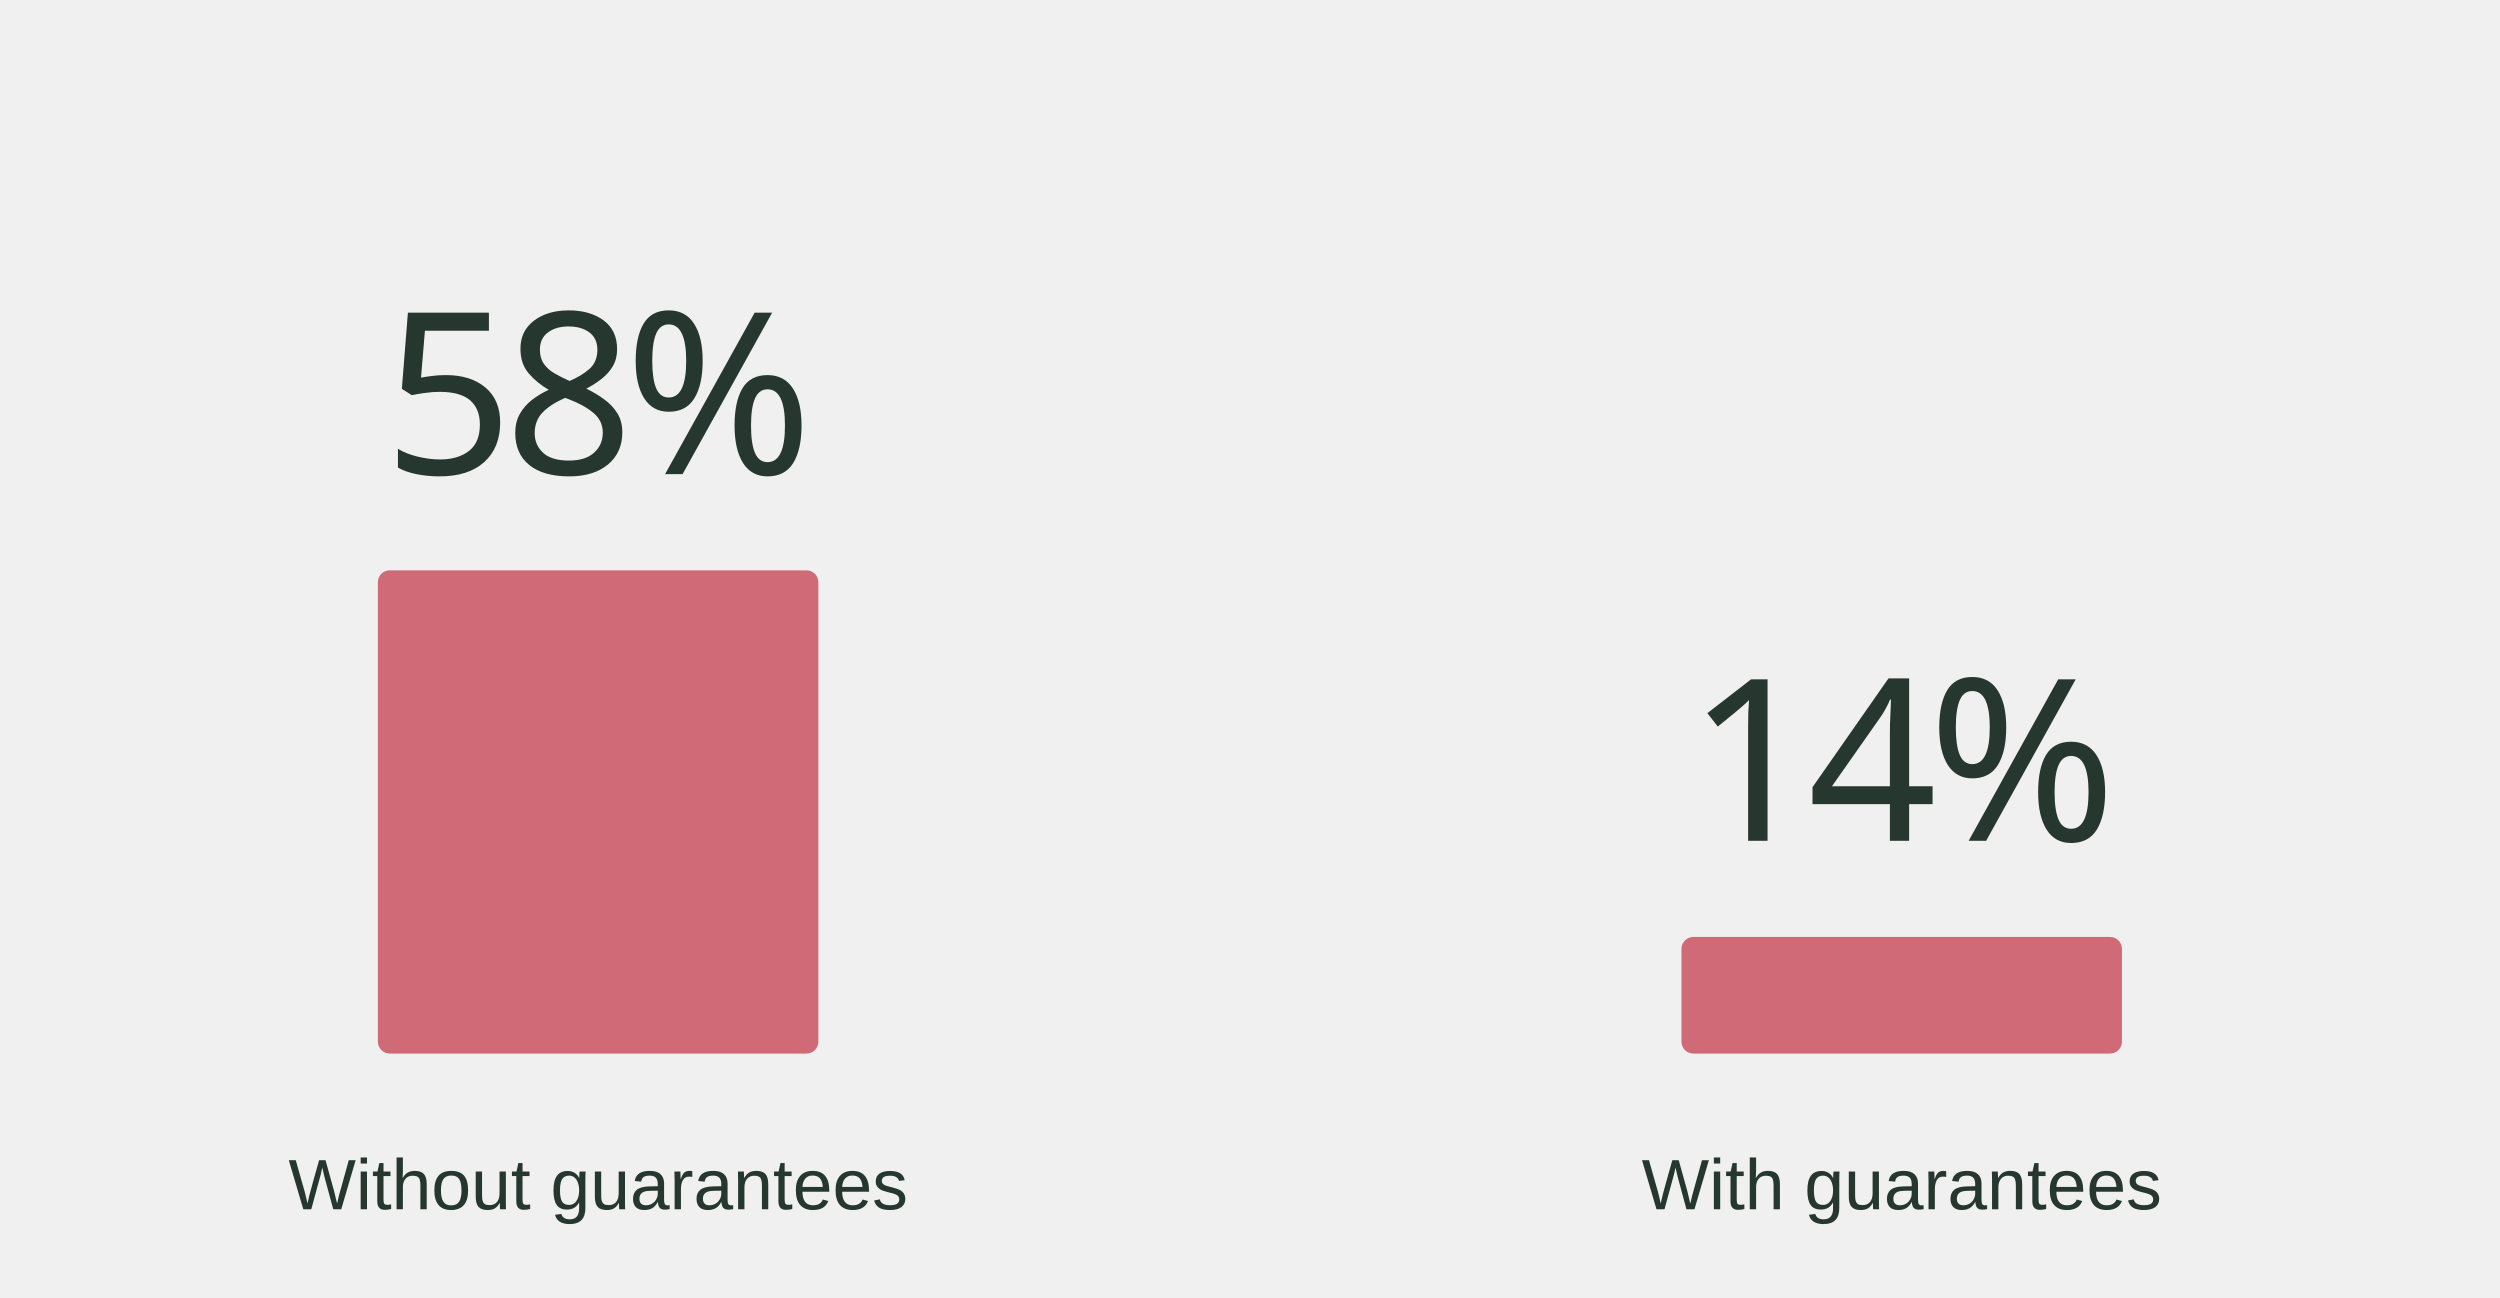
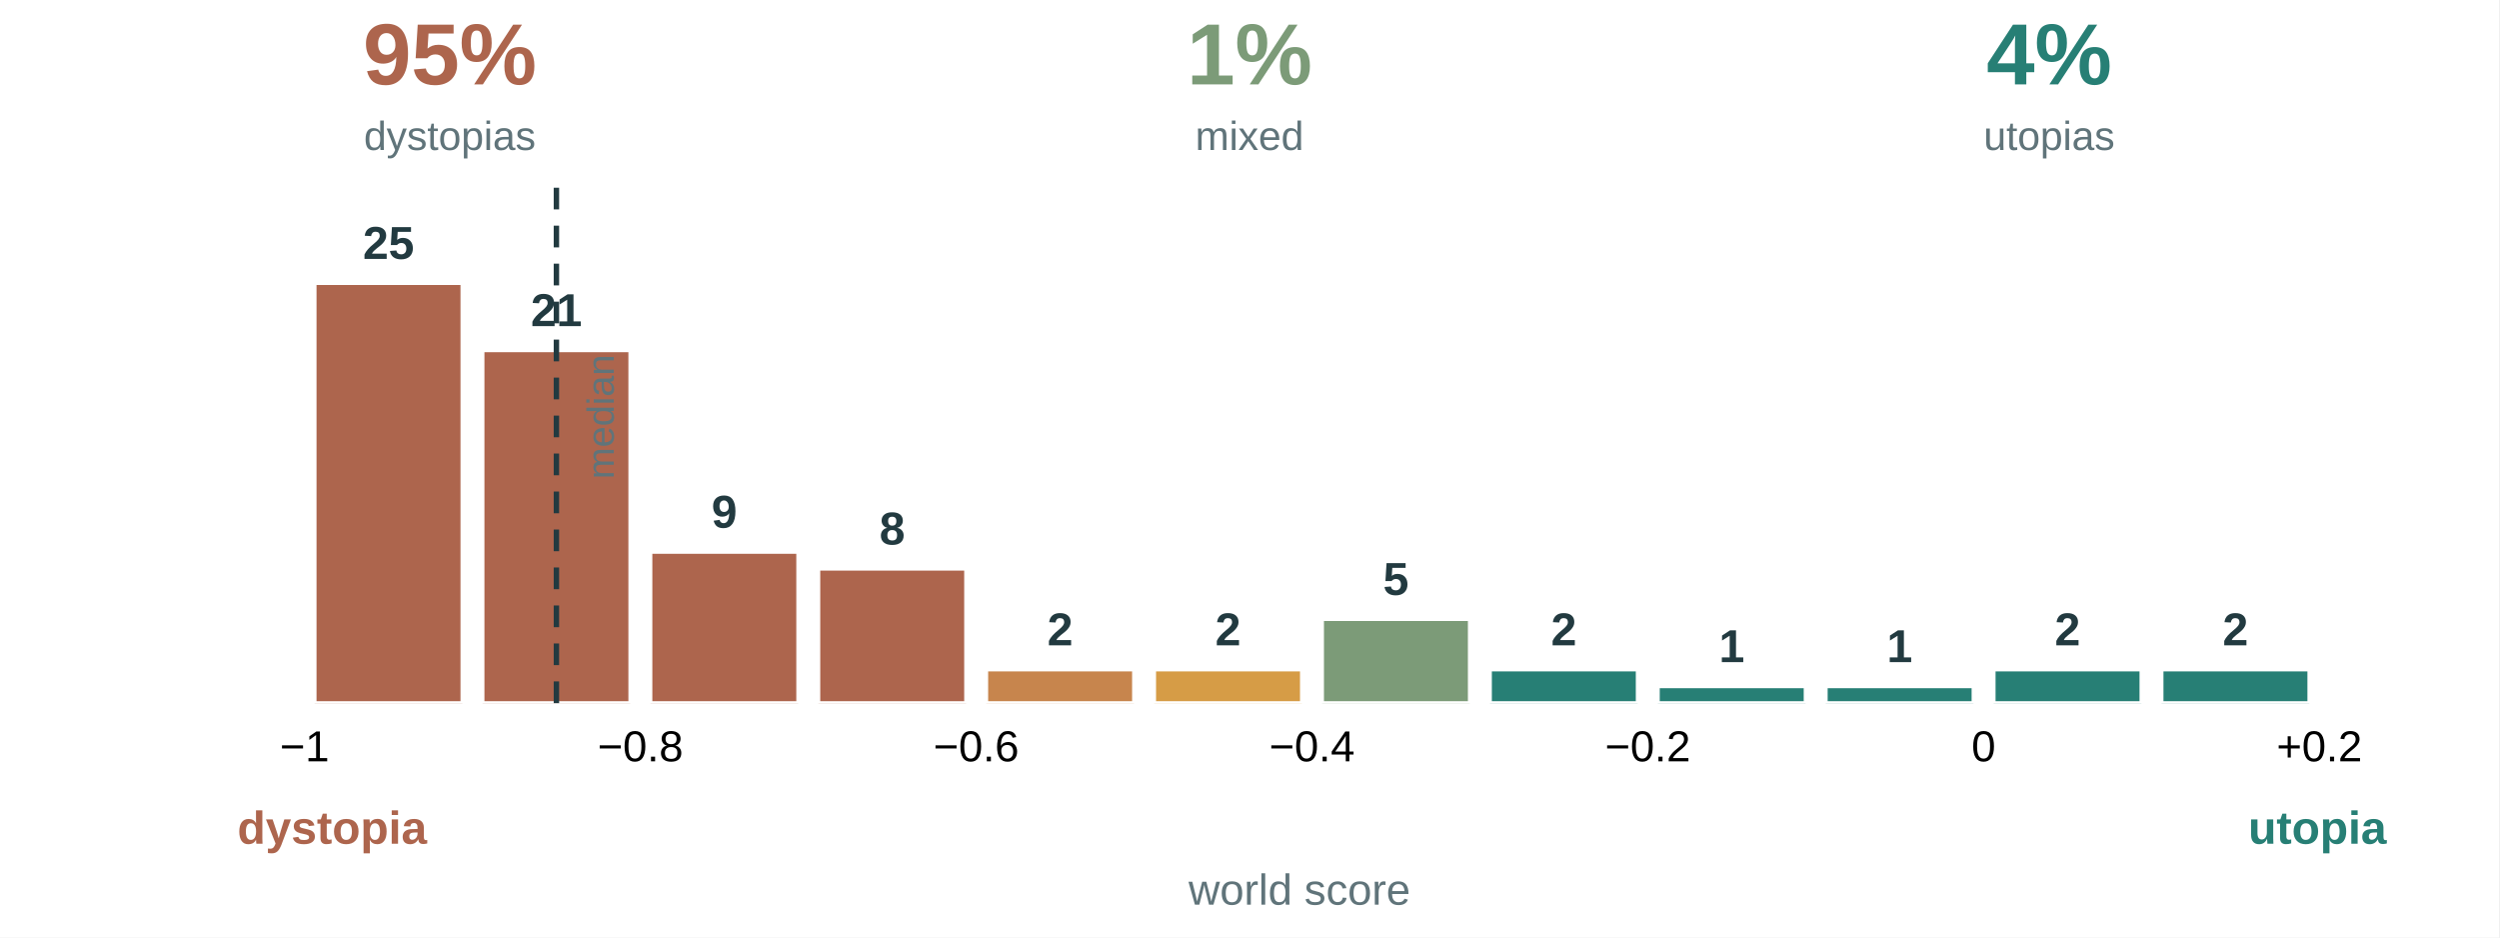
- <svg xmlns="http://www.w3.org/2000/svg" viewBox="0 0 420 218">
-   <rect x="63.484" y="95.812" width="74" height="81.188" fill="rgb(207, 106, 118)" rx="2" />
-   <rect x="282.484" y="157.406" width="74" height="19.594" fill="rgb(207, 106, 118)" rx="2" />
-   <text x="100.5" y="199" text-anchor="middle" dominant-baseline="central" font-size="12px" font-family="&quot;Golos Text&quot;, Arial, sans-serif" font-weight="400" fill="rgb(37, 55, 47)">Without guarantees</text>
-   <text x="100.492" y="64.914" text-anchor="middle" dominant-baseline="central" font-size="38px" font-family="Manrope, &quot;Golos Text&quot;, sans-serif" font-weight="500" fill="rgb(37, 55, 47)" letter-spacing="-1.5px">58%</text>
-   <text x="319.5" y="199" text-anchor="middle" dominant-baseline="central" font-size="12px" font-family="&quot;Golos Text&quot;, Arial, sans-serif" font-weight="400" fill="rgb(37, 55, 47)">With guarantees</text>
-   <text x="319.492" y="126.508" text-anchor="middle" dominant-baseline="central" font-size="38px" font-family="Manrope, &quot;Golos Text&quot;, sans-serif" font-weight="500" fill="rgb(37, 55, 47)" letter-spacing="-1.5px">14%</text>
+ <svg xmlns="http://www.w3.org/2000/svg" width="921.6pt" height="345.6pt" viewBox="0 0 921.6 345.6" version="1.1">
+   <defs>
+     <style type="text/css">*{stroke-linejoin: round; stroke-linecap: butt}</style>
+   </defs>
+   <g id="figure_1">
+     <g id="patch_1">
+       <path d="M 0 345.6  L 921.6 345.6  L 921.6 0  L 0 0  z " style="fill: #ffffff" />
+     </g>
+     <g id="axes_1">
+       <g id="patch_2">
+         <path d="M 87.552 259.2  L 880.128 259.2  L 880.128 65.664  L 87.552 65.664  z " style="fill: #ffffff" />
+       </g>
+       <g id="matplotlib.axis_1">
+         <g id="xtick_1">
+           <g id="line2d_1" />
+           <g id="text_1">
+             <text style="font-size: 16px; font-family: 'Arial'; text-anchor: middle" x="112.32" y="280.652" transform="rotate(-0 112.32 280.6525)">−1</text>
+           </g>
+         </g>
+         <g id="xtick_2">
+           <g id="line2d_2" />
+           <g id="text_2">
+             <text style="font-size: 16px; font-family: 'Arial'; text-anchor: middle" x="236.16" y="280.652" transform="rotate(-0 236.16 280.6525)">−0.8</text>
+           </g>
+         </g>
+         <g id="xtick_3">
+           <g id="line2d_3" />
+           <g id="text_3">
+             <text style="font-size: 16px; font-family: 'Arial'; text-anchor: middle" x="360" y="280.652" transform="rotate(-0 360 280.6525)">−0.6</text>
+           </g>
+         </g>
+         <g id="xtick_4">
+           <g id="line2d_4" />
+           <g id="text_4">
+             <text style="font-size: 16px; font-family: 'Arial'; text-anchor: middle" x="483.84" y="280.652" transform="rotate(-0 483.84 280.6525)">−0.4</text>
+           </g>
+         </g>
+         <g id="xtick_5">
+           <g id="line2d_5" />
+           <g id="text_5">
+             <text style="font-size: 16px; font-family: 'Arial'; text-anchor: middle" x="607.68" y="280.652" transform="rotate(-0 607.68 280.6525)">−0.2</text>
+           </g>
+         </g>
+         <g id="xtick_6">
+           <g id="line2d_6" />
+           <g id="text_6">
+             <text style="font-size: 16px; font-family: 'Arial'; text-anchor: middle" x="731.52" y="280.652" transform="rotate(-0 731.52 280.6525)">0</text>
+           </g>
+         </g>
+         <g id="xtick_7">
+           <g id="line2d_7" />
+           <g id="text_7">
+             <text style="font-size: 16px; font-family: 'Arial'; text-anchor: middle" x="855.36" y="280.652" transform="rotate(-0 855.36 280.6525)">+0.2</text>
+           </g>
+         </g>
+       </g>
+       <g id="matplotlib.axis_2" />
+       <g id="patch_3">
+         <path d="M 116.035 259.2  L 170.525 259.2  L 170.525 104.371  L 116.035 104.371  z " clip-path="url(#p4e5befc530)" style="fill: #ad654d; stroke: #ffffff; stroke-width: 1.4; stroke-linejoin: miter" />
+       </g>
+       <g id="patch_4">
+         <path d="M 177.955 259.2  L 232.445 259.2  L 232.445 129.144  L 177.955 129.144  z " clip-path="url(#p4e5befc530)" style="fill: #ad654d; stroke: #ffffff; stroke-width: 1.4; stroke-linejoin: miter" />
+       </g>
+       <g id="patch_5">
+         <path d="M 239.875 259.2  L 294.365 259.2  L 294.365 203.462  L 239.875 203.462  z " clip-path="url(#p4e5befc530)" style="fill: #ad654d; stroke: #ffffff; stroke-width: 1.4; stroke-linejoin: miter" />
+       </g>
+       <g id="patch_6">
+         <path d="M 301.795 259.2  L 356.285 259.2  L 356.285 209.655  L 301.795 209.655  z " clip-path="url(#p4e5befc530)" style="fill: #ad654d; stroke: #ffffff; stroke-width: 1.4; stroke-linejoin: miter" />
+       </g>
+       <g id="patch_7">
+         <path d="M 363.715 259.2  L 418.205 259.2  L 418.205 246.814  L 363.715 246.814  z " clip-path="url(#p4e5befc530)" style="fill: #c7854d; stroke: #ffffff; stroke-width: 1.4; stroke-linejoin: miter" />
+       </g>
+       <g id="patch_8">
+         <path d="M 425.635 259.2  L 480.125 259.2  L 480.125 246.814  L 425.635 246.814  z " clip-path="url(#p4e5befc530)" style="fill: #d69c46; stroke: #ffffff; stroke-width: 1.4; stroke-linejoin: miter" />
+       </g>
+       <g id="patch_9">
+         <path d="M 487.555 259.2  L 542.045 259.2  L 542.045 228.234  L 487.555 228.234  z " clip-path="url(#p4e5befc530)" style="fill: #7c9b78; stroke: #ffffff; stroke-width: 1.4; stroke-linejoin: miter" />
+       </g>
+       <g id="patch_10">
+         <path d="M 549.475 259.2  L 603.965 259.2  L 603.965 246.814  L 549.475 246.814  z " clip-path="url(#p4e5befc530)" style="fill: #277f75; stroke: #ffffff; stroke-width: 1.4; stroke-linejoin: miter" />
+       </g>
+       <g id="patch_11">
+         <path d="M 611.395 259.2  L 665.885 259.2  L 665.885 253.007  L 611.395 253.007  z " clip-path="url(#p4e5befc530)" style="fill: #277f75; stroke: #ffffff; stroke-width: 1.4; stroke-linejoin: miter" />
+       </g>
+       <g id="patch_12">
+         <path d="M 673.315 259.2  L 727.805 259.2  L 727.805 253.007  L 673.315 253.007  z " clip-path="url(#p4e5befc530)" style="fill: #277f75; stroke: #ffffff; stroke-width: 1.4; stroke-linejoin: miter" />
+       </g>
+       <g id="patch_13">
+         <path d="M 735.235 259.2  L 789.725 259.2  L 789.725 246.814  L 735.235 246.814  z " clip-path="url(#p4e5befc530)" style="fill: #277f75; stroke: #ffffff; stroke-width: 1.4; stroke-linejoin: miter" />
+       </g>
+       <g id="patch_14">
+         <path d="M 797.155 259.2  L 851.645 259.2  L 851.645 246.814  L 797.155 246.814  z " clip-path="url(#p4e5befc530)" style="fill: #277f75; stroke: #ffffff; stroke-width: 1.4; stroke-linejoin: miter" />
+       </g>
+       <g id="text_8">
+         <text style="font-weight: 700; font-size: 17px; font-family: 'Arial'; text-anchor: middle; fill: #223a40" x="143.28" y="95.443" transform="rotate(-0 143.28 95.44252)">25</text>
+       </g>
+       <g id="text_9">
+         <text style="font-weight: 700; font-size: 17px; font-family: 'Arial'; text-anchor: middle; fill: #223a40" x="205.2" y="120.215" transform="rotate(-0 205.2 120.2151)">21</text>
+       </g>
+       <g id="text_10">
+         <text style="font-weight: 700; font-size: 17px; font-family: 'Arial'; text-anchor: middle; fill: #223a40" x="267.12" y="194.533" transform="rotate(-0 267.12 194.533)">9</text>
+       </g>
+       <g id="text_11">
+         <text style="font-weight: 700; font-size: 17px; font-family: 'Arial'; text-anchor: middle; fill: #223a40" x="329.04" y="200.726" transform="rotate(-0 329.04 200.7261)">8</text>
+       </g>
+       <g id="text_12">
+         <text style="font-weight: 700; font-size: 17px; font-family: 'Arial'; text-anchor: middle; fill: #223a40" x="390.96" y="237.885" transform="rotate(-0 390.96 237.885)">2</text>
+       </g>
+       <g id="text_13">
+         <text style="font-weight: 700; font-size: 17px; font-family: 'Arial'; text-anchor: middle; fill: #223a40" x="452.88" y="237.885" transform="rotate(-0 452.88 237.885)">2</text>
+       </g>
+       <g id="text_14">
+         <text style="font-weight: 700; font-size: 17px; font-family: 'Arial'; text-anchor: middle; fill: #223a40" x="514.8" y="219.306" transform="rotate(-0 514.8 219.3056)">5</text>
+       </g>
+       <g id="text_15">
+         <text style="font-weight: 700; font-size: 17px; font-family: 'Arial'; text-anchor: middle; fill: #223a40" x="576.72" y="237.885" transform="rotate(-0 576.72 237.885)">2</text>
+       </g>
+       <g id="text_16">
+         <text style="font-weight: 700; font-size: 17px; font-family: 'Arial'; text-anchor: middle; fill: #223a40" x="638.64" y="244.078" transform="rotate(-0 638.64 244.0782)">1</text>
+       </g>
+       <g id="text_17">
+         <text style="font-weight: 700; font-size: 17px; font-family: 'Arial'; text-anchor: middle; fill: #223a40" x="700.56" y="244.078" transform="rotate(-0 700.56 244.0782)">1</text>
+       </g>
+       <g id="text_18">
+         <text style="font-weight: 700; font-size: 17px; font-family: 'Arial'; text-anchor: middle; fill: #223a40" x="762.48" y="237.885" transform="rotate(-0 762.48 237.885)">2</text>
+       </g>
+       <g id="text_19">
+         <text style="font-weight: 700; font-size: 17px; font-family: 'Arial'; text-anchor: middle; fill: #223a40" x="824.4" y="237.885" transform="rotate(-0 824.4 237.885)">2</text>
+       </g>
+       <g id="line2d_8">
+         <path d="M 205.2 259.2  L 205.2 65.664  " clip-path="url(#p4e5befc530)" style="fill: none; stroke-dasharray: 8,6; stroke-dashoffset: 0; stroke: #223a40; stroke-width: 2" />
+       </g>
+       <g id="text_20">
+         <text style="font-size: 14px; font-family: 'Arial'; fill: #60747a" transform="translate(226.3665 176.6055) rotate(-90)">median</text>
+       </g>
+     </g>
+     <g id="text_21">
+       <text style="font-weight: 700; font-size: 32px; font-family: 'Arial'; text-anchor: middle; fill: #ad654d" x="165.888" y="31.104" transform="rotate(-0 165.888 31.104)">95%</text>
+     </g>
+     <g id="text_22">
+       <text style="font-size: 15px; font-family: 'Arial'; text-anchor: middle; fill: #60747a" x="165.888" y="55.296" transform="rotate(-0 165.888 55.296)">dystopias</text>
+     </g>
+     <g id="text_23">
+       <text style="font-weight: 700; font-size: 32px; font-family: 'Arial'; text-anchor: middle; fill: #7c9b78" x="460.8" y="31.104" transform="rotate(-0 460.8 31.104)">1%</text>
+     </g>
+     <g id="text_24">
+       <text style="font-size: 15px; font-family: 'Arial'; text-anchor: middle; fill: #60747a" x="460.8" y="55.296" transform="rotate(-0 460.8 55.296)">mixed</text>
+     </g>
+     <g id="text_25">
+       <text style="font-weight: 700; font-size: 32px; font-family: 'Arial'; text-anchor: middle; fill: #277f75" x="755.712" y="31.104" transform="rotate(-0 755.712 31.104)">4%</text>
+     </g>
+     <g id="text_26">
+       <text style="font-size: 15px; font-family: 'Arial'; text-anchor: middle; fill: #60747a" x="755.712" y="55.296" transform="rotate(-0 755.712 55.296)">utopias</text>
+     </g>
+     <g id="text_27">
+       <text style="font-weight: 700; font-size: 17px; font-family: 'Arial'; text-anchor: start; fill: #ad654d" x="87.552" y="311.04" transform="rotate(-0 87.552 311.04)">dystopia</text>
+     </g>
+     <g id="text_28">
+       <text style="font-weight: 700; font-size: 17px; font-family: 'Arial'; text-anchor: end; fill: #277f75" x="880.128" y="311.04" transform="rotate(-0 880.128 311.04)">utopia</text>
+     </g>
+     <g id="text_29">
+       <text style="font-size: 16px; font-family: 'Arial'; text-anchor: middle; fill: #60747a" x="479.232" y="333.504" transform="rotate(-0 479.232 333.504)">world score</text>
+     </g>
+   </g>
+   <defs>
+     <clipPath id="p4e5befc530">
+       <rect x="87.552" y="65.664" width="792.576" height="193.536" />
+     </clipPath>
+   </defs>
</svg>
